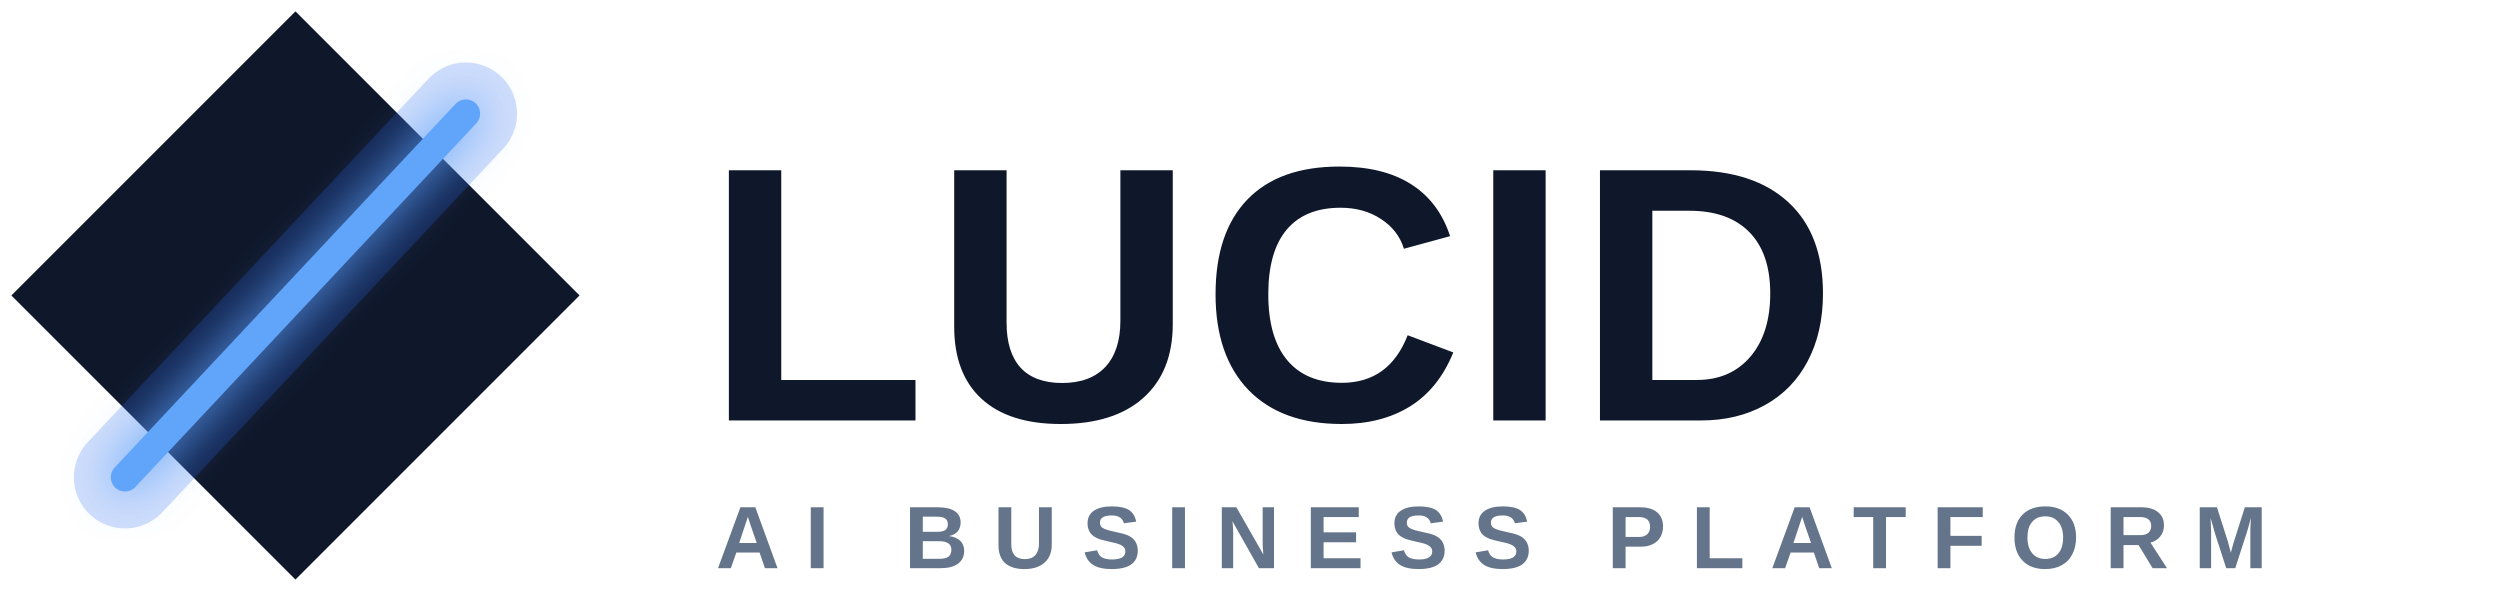
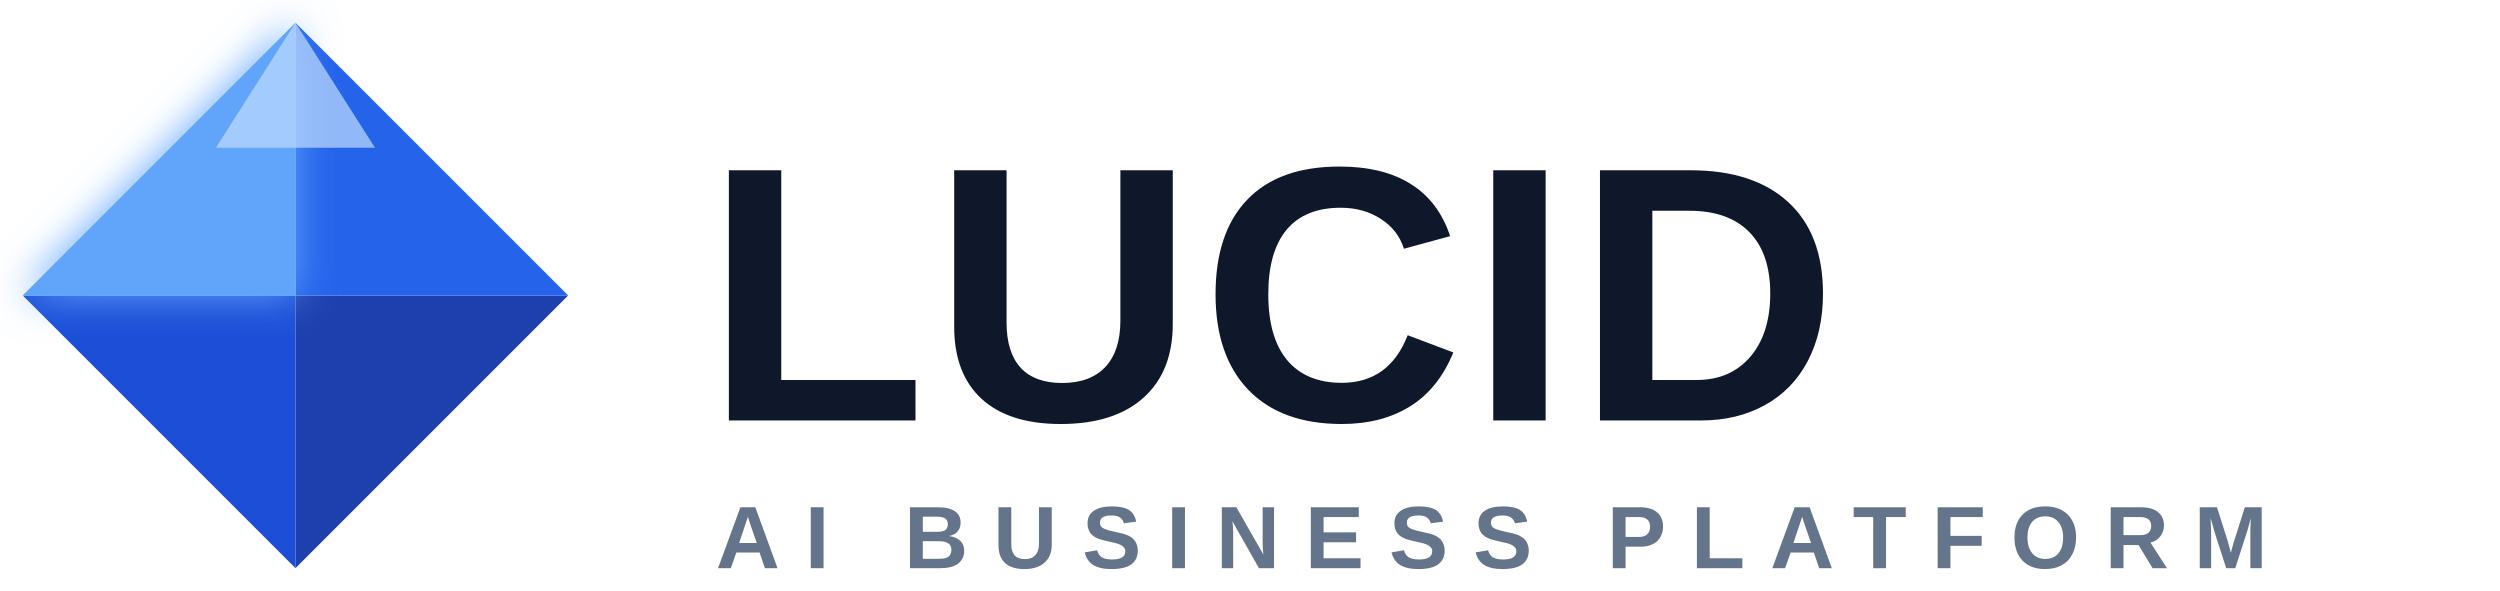
<svg xmlns="http://www.w3.org/2000/svg" viewBox="0 0 220 52" fill="none">
  <defs>
-     <filter id="glow" x="-50%" y="-50%" width="200%" height="200%">
-       <feGaussianBlur stdDeviation="2" result="blur" />
+     <filter id="glow" x="-40%" y="-40%" width="180%" height="180%">
+       <feGaussianBlur stdDeviation="1.8" result="blur" />
      <feMerge>
        <feMergeNode in="blur" />
        <feMergeNode in="SourceGraphic" />
      </feMerge>
    </filter>
  </defs>
-   <polygon points="26,1 51,26 26,51 1,26" fill="#0f172a" />
-   <line x1="11" y1="42" x2="41" y2="10" stroke="#2563eb" stroke-width="9" stroke-linecap="round" opacity="0.22" />
-   <line x1="11" y1="42" x2="41" y2="10" stroke="#60a5fa" stroke-width="2.5" stroke-linecap="round" filter="url(#glow)" />
+   <polygon points="26,26 50,26 26,50" fill="#1e40af" />
+   <polygon points="2,26 26,26 26,50" fill="#1d4ed8" />
+   <polygon points="26,2 50,26 26,26" fill="#2563eb" />
+   <polygon points="26,2 2,26 26,26" fill="#60a5fa" filter="url(#glow)" />
+   <polygon points="26,2 19,13 33,13" fill="#bfdbfe" opacity="0.7" />
  <text x="62" y="37" font-family="-apple-system,BlinkMacSystemFont,'SF Pro Display','Helvetica Neue',Arial,sans-serif" font-weight="800" font-size="32" fill="#0f172a" letter-spacing="0.5">LUCID</text>
  <text x="63" y="50" font-family="-apple-system,BlinkMacSystemFont,'Helvetica Neue',Arial,sans-serif" font-weight="600" font-size="7.8" fill="#64748b" letter-spacing="2.2">AI BUSINESS PLATFORM</text>
</svg>
